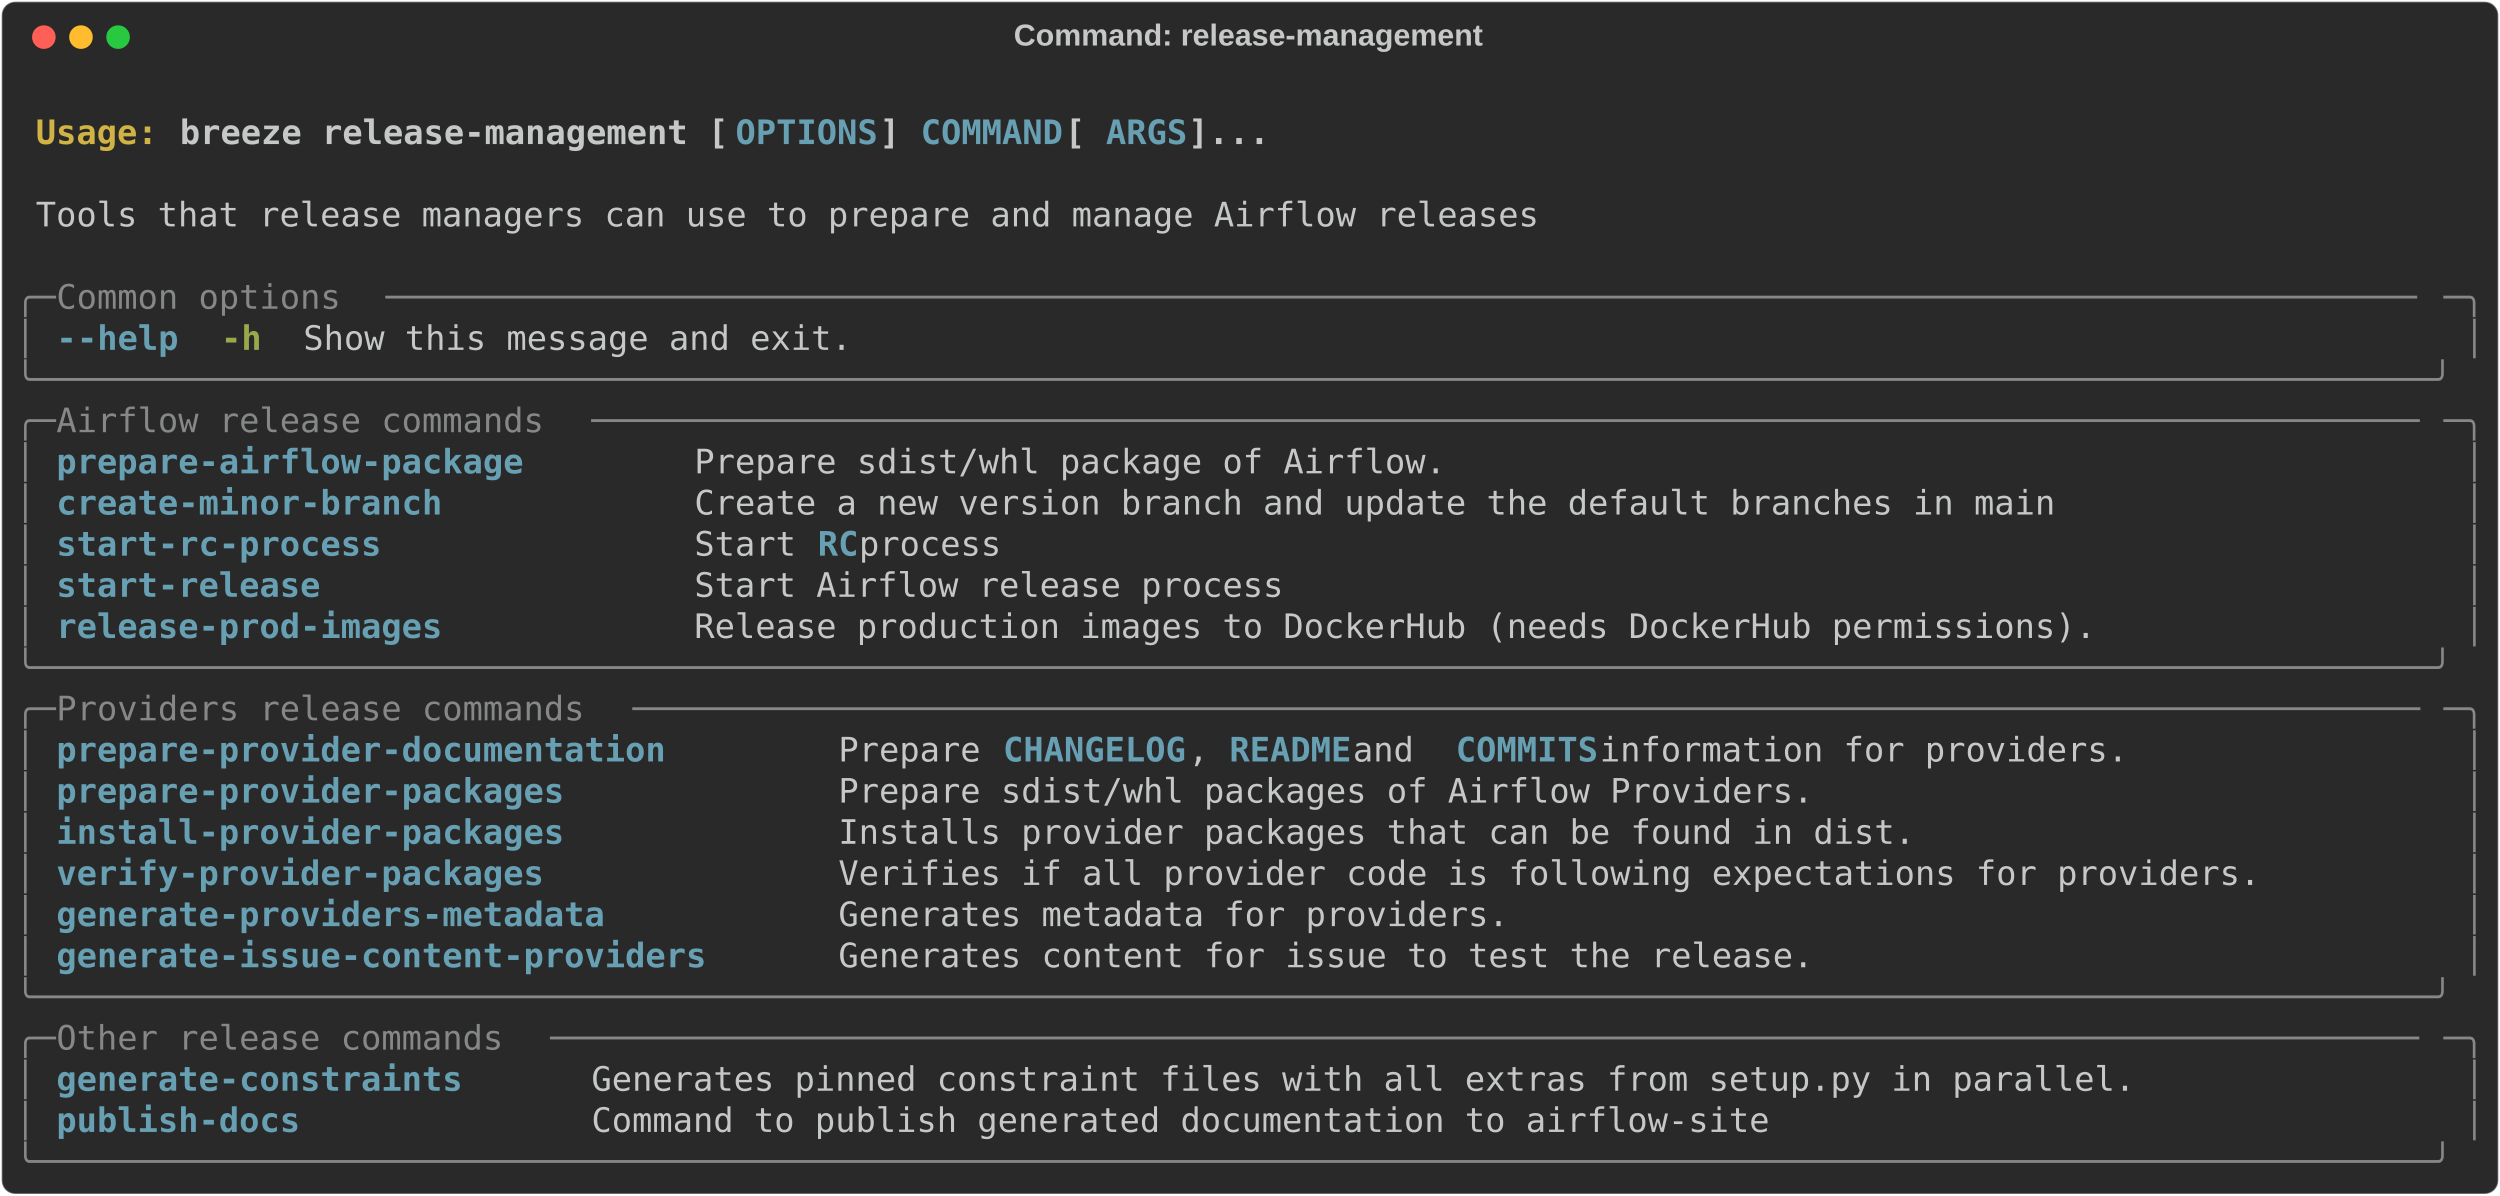
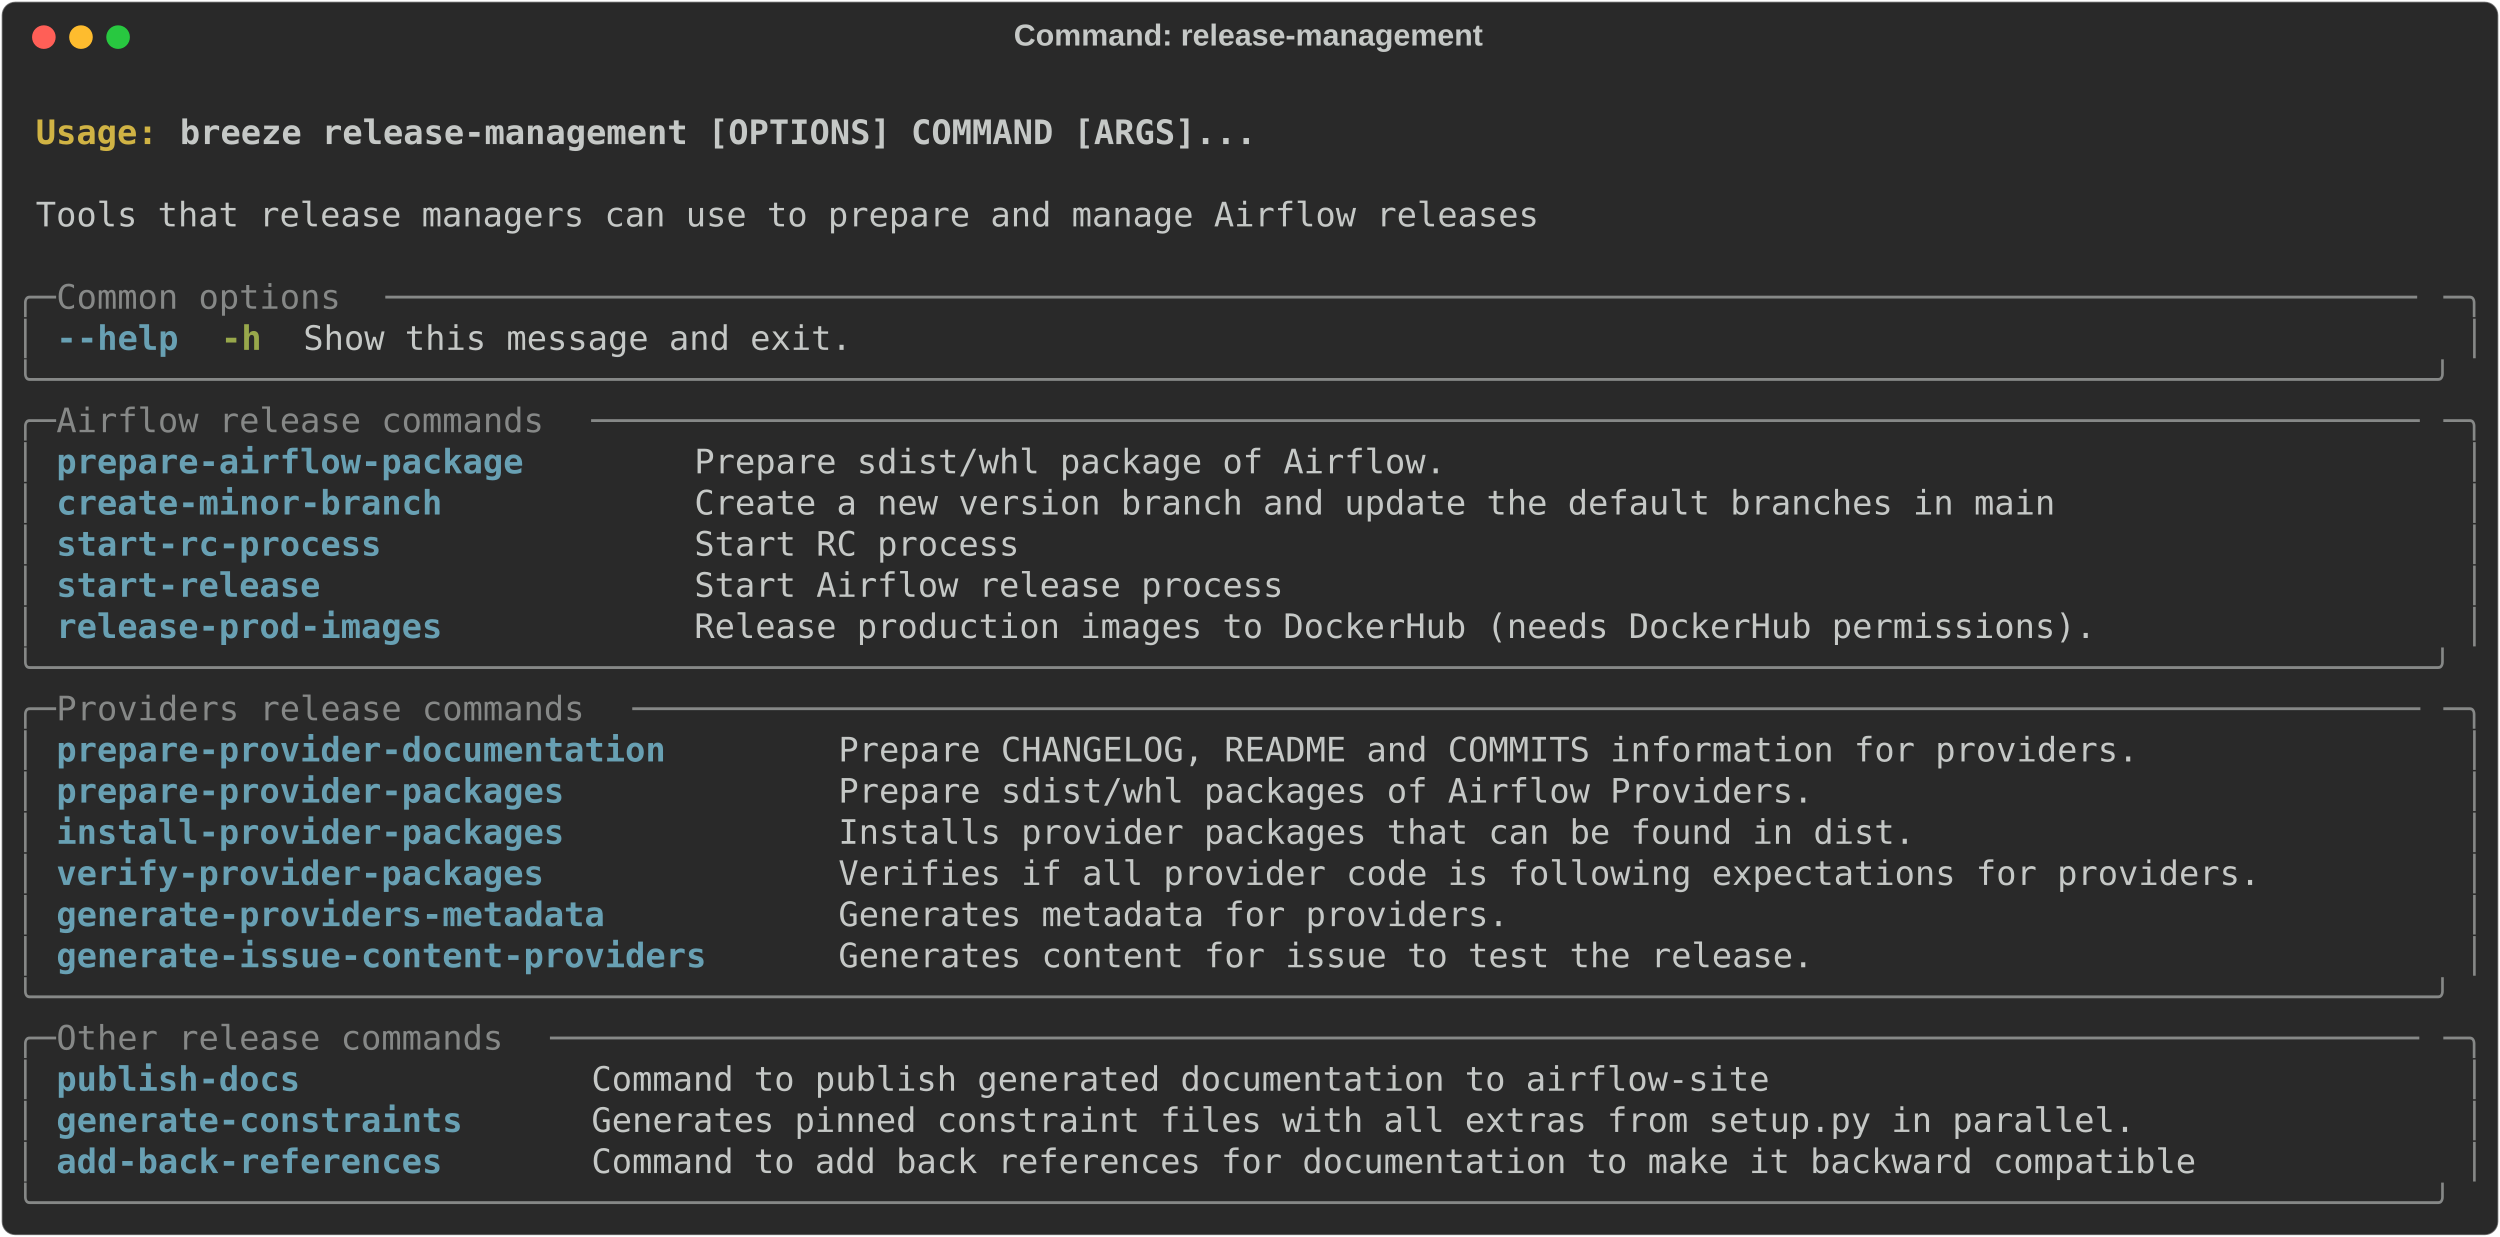
- <svg xmlns="http://www.w3.org/2000/svg" class="rich-terminal" viewBox="0 0 1482 708.8">
+ <svg xmlns="http://www.w3.org/2000/svg" class="rich-terminal" viewBox="0 0 1482 733.2">
  <style>

    @font-face {
        font-family: "Fira Code";
        src: local("FiraCode-Regular"),
                url("https://cdnjs.cloudflare.com/ajax/libs/firacode/6.2.0/woff2/FiraCode-Regular.woff2") format("woff2"),
                url("https://cdnjs.cloudflare.com/ajax/libs/firacode/6.2.0/woff/FiraCode-Regular.woff") format("woff");
        font-style: normal;
        font-weight: 400;
    }
    @font-face {
        font-family: "Fira Code";
        src: local("FiraCode-Bold"),
                url("https://cdnjs.cloudflare.com/ajax/libs/firacode/6.2.0/woff2/FiraCode-Bold.woff2") format("woff2"),
                url("https://cdnjs.cloudflare.com/ajax/libs/firacode/6.2.0/woff/FiraCode-Bold.woff") format("woff");
        font-style: bold;
        font-weight: 700;
    }

    .breeze-release-management-matrix {
        font-family: Fira Code, monospace;
        font-size: 20px;
        line-height: 24.4px;
        font-variant-east-asian: full-width;
    }

    .breeze-release-management-title {
        font-size: 18px;
        font-weight: bold;
        font-family: arial;
    }

    .breeze-release-management-r1 { fill: #c5c8c6;font-weight: bold }
.breeze-release-management-r2 { fill: #c5c8c6 }
.breeze-release-management-r3 { fill: #d0b344;font-weight: bold }
- .breeze-release-management-r4 { fill: #68a0b3;font-weight: bold }
- .breeze-release-management-r5 { fill: #868887 }
+ .breeze-release-management-r4 { fill: #868887 }
+ .breeze-release-management-r5 { fill: #68a0b3;font-weight: bold }
.breeze-release-management-r6 { fill: #98a84b;font-weight: bold }
    </style>
  <defs>
    <clipPath id="breeze-release-management-clip-terminal">
-       <rect x="0" y="0" width="1463.0" height="657.8" />
+       <rect x="0" y="0" width="1463.0" height="682.2" />
    </clipPath>
    <clipPath id="breeze-release-management-line-0">
      <rect x="0" y="1.5" width="1464" height="24.65" />
    </clipPath>
    <clipPath id="breeze-release-management-line-1">
      <rect x="0" y="25.9" width="1464" height="24.65" />
    </clipPath>
    <clipPath id="breeze-release-management-line-2">
      <rect x="0" y="50.3" width="1464" height="24.65" />
    </clipPath>
    <clipPath id="breeze-release-management-line-3">
      <rect x="0" y="74.7" width="1464" height="24.65" />
    </clipPath>
    <clipPath id="breeze-release-management-line-4">
      <rect x="0" y="99.1" width="1464" height="24.65" />
    </clipPath>
    <clipPath id="breeze-release-management-line-5">
      <rect x="0" y="123.5" width="1464" height="24.65" />
    </clipPath>
    <clipPath id="breeze-release-management-line-6">
      <rect x="0" y="147.9" width="1464" height="24.65" />
    </clipPath>
    <clipPath id="breeze-release-management-line-7">
      <rect x="0" y="172.3" width="1464" height="24.65" />
    </clipPath>
    <clipPath id="breeze-release-management-line-8">
      <rect x="0" y="196.7" width="1464" height="24.65" />
    </clipPath>
    <clipPath id="breeze-release-management-line-9">
      <rect x="0" y="221.1" width="1464" height="24.65" />
    </clipPath>
    <clipPath id="breeze-release-management-line-10">
      <rect x="0" y="245.5" width="1464" height="24.65" />
    </clipPath>
    <clipPath id="breeze-release-management-line-11">
      <rect x="0" y="269.9" width="1464" height="24.65" />
    </clipPath>
    <clipPath id="breeze-release-management-line-12">
      <rect x="0" y="294.3" width="1464" height="24.65" />
    </clipPath>
    <clipPath id="breeze-release-management-line-13">
      <rect x="0" y="318.7" width="1464" height="24.65" />
    </clipPath>
    <clipPath id="breeze-release-management-line-14">
      <rect x="0" y="343.1" width="1464" height="24.65" />
    </clipPath>
    <clipPath id="breeze-release-management-line-15">
      <rect x="0" y="367.5" width="1464" height="24.65" />
    </clipPath>
    <clipPath id="breeze-release-management-line-16">
      <rect x="0" y="391.9" width="1464" height="24.65" />
    </clipPath>
    <clipPath id="breeze-release-management-line-17">
      <rect x="0" y="416.3" width="1464" height="24.65" />
    </clipPath>
    <clipPath id="breeze-release-management-line-18">
      <rect x="0" y="440.7" width="1464" height="24.65" />
    </clipPath>
    <clipPath id="breeze-release-management-line-19">
      <rect x="0" y="465.1" width="1464" height="24.65" />
    </clipPath>
    <clipPath id="breeze-release-management-line-20">
      <rect x="0" y="489.5" width="1464" height="24.65" />
    </clipPath>
    <clipPath id="breeze-release-management-line-21">
      <rect x="0" y="513.9" width="1464" height="24.65" />
    </clipPath>
    <clipPath id="breeze-release-management-line-22">
      <rect x="0" y="538.3" width="1464" height="24.65" />
    </clipPath>
    <clipPath id="breeze-release-management-line-23">
      <rect x="0" y="562.7" width="1464" height="24.65" />
    </clipPath>
    <clipPath id="breeze-release-management-line-24">
      <rect x="0" y="587.1" width="1464" height="24.65" />
    </clipPath>
    <clipPath id="breeze-release-management-line-25">
      <rect x="0" y="611.5" width="1464" height="24.65" />
    </clipPath>
+     <clipPath id="breeze-release-management-line-26">
+       <rect x="0" y="635.9" width="1464" height="24.65" />
+     </clipPath>
  </defs>
-   <rect fill="#292929" stroke="rgba(255,255,255,0.35)" stroke-width="1" x="1" y="1" width="1480" height="706.8" rx="8" />
+   <rect fill="#292929" stroke="rgba(255,255,255,0.35)" stroke-width="1" x="1" y="1" width="1480" height="731.2" rx="8" />
  <text class="breeze-release-management-title" fill="#c5c8c6" text-anchor="middle" x="740" y="27">Command: release-management</text>
  <g transform="translate(26,22)">
    <circle cx="0" cy="0" r="7" fill="#ff5f57" />
    <circle cx="22" cy="0" r="7" fill="#febc2e" />
    <circle cx="44" cy="0" r="7" fill="#28c840" />
  </g>
  <g transform="translate(9, 41)" clip-path="url(#breeze-release-management-clip-terminal)">
    <g class="breeze-release-management-matrix">
      <text class="breeze-release-management-r2" x="1464" y="20" textLength="12.2" clip-path="url(#breeze-release-management-line-0)">
</text>
      <text class="breeze-release-management-r3" x="12.2" y="44.4" textLength="85.4" clip-path="url(#breeze-release-management-line-1)">Usage: </text>
-       <text class="breeze-release-management-r1" x="97.6" y="44.4" textLength="329.4" clip-path="url(#breeze-release-management-line-1)">breeze release-management [</text>
-       <text class="breeze-release-management-r4" x="427" y="44.4" textLength="85.4" clip-path="url(#breeze-release-management-line-1)">OPTIONS</text>
-       <text class="breeze-release-management-r1" x="512.4" y="44.4" textLength="24.4" clip-path="url(#breeze-release-management-line-1)">] </text>
-       <text class="breeze-release-management-r4" x="536.8" y="44.4" textLength="85.4" clip-path="url(#breeze-release-management-line-1)">COMMAND</text>
-       <text class="breeze-release-management-r1" x="622.2" y="44.4" textLength="24.4" clip-path="url(#breeze-release-management-line-1)"> [</text>
-       <text class="breeze-release-management-r4" x="646.6" y="44.4" textLength="48.8" clip-path="url(#breeze-release-management-line-1)">ARGS</text>
-       <text class="breeze-release-management-r1" x="695.4" y="44.4" textLength="48.8" clip-path="url(#breeze-release-management-line-1)">]...</text>
+       <text class="breeze-release-management-r1" x="97.6" y="44.4" textLength="646.6" clip-path="url(#breeze-release-management-line-1)">breeze release-management [OPTIONS] COMMAND [ARGS]...</text>
      <text class="breeze-release-management-r2" x="1464" y="44.4" textLength="12.2" clip-path="url(#breeze-release-management-line-1)">
</text>
      <text class="breeze-release-management-r2" x="1464" y="68.8" textLength="12.2" clip-path="url(#breeze-release-management-line-2)">
</text>
      <text class="breeze-release-management-r2" x="12.2" y="93.2" textLength="902.8" clip-path="url(#breeze-release-management-line-3)">Tools that release managers can use to prepare and manage Airflow releases</text>
      <text class="breeze-release-management-r2" x="1464" y="93.2" textLength="12.2" clip-path="url(#breeze-release-management-line-3)">
</text>
      <text class="breeze-release-management-r2" x="1464" y="117.6" textLength="12.2" clip-path="url(#breeze-release-management-line-4)">
</text>
-       <text class="breeze-release-management-r5" x="0" y="142" textLength="24.4" clip-path="url(#breeze-release-management-line-5)">╭─</text>
-       <text class="breeze-release-management-r5" x="24.4" y="142" textLength="195.2" clip-path="url(#breeze-release-management-line-5)"> Common options </text>
-       <text class="breeze-release-management-r5" x="219.6" y="142" textLength="1220" clip-path="url(#breeze-release-management-line-5)">────────────────────────────────────────────────────────────────────────────────────────────────────</text>
-       <text class="breeze-release-management-r5" x="1439.6" y="142" textLength="24.4" clip-path="url(#breeze-release-management-line-5)">─╮</text>
+       <text class="breeze-release-management-r4" x="0" y="142" textLength="24.4" clip-path="url(#breeze-release-management-line-5)">╭─</text>
+       <text class="breeze-release-management-r4" x="24.4" y="142" textLength="195.2" clip-path="url(#breeze-release-management-line-5)"> Common options </text>
+       <text class="breeze-release-management-r4" x="219.6" y="142" textLength="1220" clip-path="url(#breeze-release-management-line-5)">────────────────────────────────────────────────────────────────────────────────────────────────────</text>
+       <text class="breeze-release-management-r4" x="1439.6" y="142" textLength="24.4" clip-path="url(#breeze-release-management-line-5)">─╮</text>
      <text class="breeze-release-management-r2" x="1464" y="142" textLength="12.2" clip-path="url(#breeze-release-management-line-5)">
</text>
-       <text class="breeze-release-management-r5" x="0" y="166.4" textLength="12.2" clip-path="url(#breeze-release-management-line-6)">│</text>
-       <text class="breeze-release-management-r4" x="24.4" y="166.4" textLength="12.2" clip-path="url(#breeze-release-management-line-6)">-</text>
-       <text class="breeze-release-management-r4" x="36.6" y="166.4" textLength="61" clip-path="url(#breeze-release-management-line-6)">-help</text>
+       <text class="breeze-release-management-r4" x="0" y="166.4" textLength="12.2" clip-path="url(#breeze-release-management-line-6)">│</text>
+       <text class="breeze-release-management-r5" x="24.4" y="166.4" textLength="12.2" clip-path="url(#breeze-release-management-line-6)">-</text>
+       <text class="breeze-release-management-r5" x="36.6" y="166.4" textLength="61" clip-path="url(#breeze-release-management-line-6)">-help</text>
      <text class="breeze-release-management-r6" x="122" y="166.4" textLength="24.4" clip-path="url(#breeze-release-management-line-6)">-h</text>
      <text class="breeze-release-management-r2" x="170.8" y="166.4" textLength="329.4" clip-path="url(#breeze-release-management-line-6)">Show this message and exit.</text>
-       <text class="breeze-release-management-r5" x="1451.8" y="166.4" textLength="12.2" clip-path="url(#breeze-release-management-line-6)">│</text>
+       <text class="breeze-release-management-r4" x="1451.8" y="166.4" textLength="12.2" clip-path="url(#breeze-release-management-line-6)">│</text>
      <text class="breeze-release-management-r2" x="1464" y="166.4" textLength="12.2" clip-path="url(#breeze-release-management-line-6)">
</text>
-       <text class="breeze-release-management-r5" x="0" y="190.8" textLength="1464" clip-path="url(#breeze-release-management-line-7)">╰──────────────────────────────────────────────────────────────────────────────────────────────────────────────────────╯</text>
+       <text class="breeze-release-management-r4" x="0" y="190.8" textLength="1464" clip-path="url(#breeze-release-management-line-7)">╰──────────────────────────────────────────────────────────────────────────────────────────────────────────────────────╯</text>
      <text class="breeze-release-management-r2" x="1464" y="190.8" textLength="12.2" clip-path="url(#breeze-release-management-line-7)">
</text>
-       <text class="breeze-release-management-r5" x="0" y="215.2" textLength="24.4" clip-path="url(#breeze-release-management-line-8)">╭─</text>
-       <text class="breeze-release-management-r5" x="24.4" y="215.2" textLength="317.2" clip-path="url(#breeze-release-management-line-8)"> Airflow release commands </text>
-       <text class="breeze-release-management-r5" x="341.6" y="215.2" textLength="1098" clip-path="url(#breeze-release-management-line-8)">──────────────────────────────────────────────────────────────────────────────────────────</text>
-       <text class="breeze-release-management-r5" x="1439.6" y="215.2" textLength="24.4" clip-path="url(#breeze-release-management-line-8)">─╮</text>
+       <text class="breeze-release-management-r4" x="0" y="215.2" textLength="24.4" clip-path="url(#breeze-release-management-line-8)">╭─</text>
+       <text class="breeze-release-management-r4" x="24.4" y="215.2" textLength="317.2" clip-path="url(#breeze-release-management-line-8)"> Airflow release commands </text>
+       <text class="breeze-release-management-r4" x="341.6" y="215.2" textLength="1098" clip-path="url(#breeze-release-management-line-8)">──────────────────────────────────────────────────────────────────────────────────────────</text>
+       <text class="breeze-release-management-r4" x="1439.6" y="215.2" textLength="24.4" clip-path="url(#breeze-release-management-line-8)">─╮</text>
      <text class="breeze-release-management-r2" x="1464" y="215.2" textLength="12.2" clip-path="url(#breeze-release-management-line-8)">
</text>
-       <text class="breeze-release-management-r5" x="0" y="239.6" textLength="12.2" clip-path="url(#breeze-release-management-line-9)">│</text>
-       <text class="breeze-release-management-r4" x="24.4" y="239.6" textLength="353.8" clip-path="url(#breeze-release-management-line-9)">prepare-airflow-package      </text>
+       <text class="breeze-release-management-r4" x="0" y="239.6" textLength="12.2" clip-path="url(#breeze-release-management-line-9)">│</text>
+       <text class="breeze-release-management-r5" x="24.4" y="239.6" textLength="353.8" clip-path="url(#breeze-release-management-line-9)">prepare-airflow-package      </text>
      <text class="breeze-release-management-r2" x="402.6" y="239.6" textLength="1037" clip-path="url(#breeze-release-management-line-9)">Prepare sdist/whl package of Airflow.                                                </text>
-       <text class="breeze-release-management-r5" x="1451.8" y="239.6" textLength="12.2" clip-path="url(#breeze-release-management-line-9)">│</text>
+       <text class="breeze-release-management-r4" x="1451.8" y="239.6" textLength="12.2" clip-path="url(#breeze-release-management-line-9)">│</text>
      <text class="breeze-release-management-r2" x="1464" y="239.6" textLength="12.2" clip-path="url(#breeze-release-management-line-9)">
</text>
-       <text class="breeze-release-management-r5" x="0" y="264" textLength="12.2" clip-path="url(#breeze-release-management-line-10)">│</text>
-       <text class="breeze-release-management-r4" x="24.4" y="264" textLength="353.8" clip-path="url(#breeze-release-management-line-10)">create-minor-branch          </text>
+       <text class="breeze-release-management-r4" x="0" y="264" textLength="12.2" clip-path="url(#breeze-release-management-line-10)">│</text>
+       <text class="breeze-release-management-r5" x="24.4" y="264" textLength="353.8" clip-path="url(#breeze-release-management-line-10)">create-minor-branch          </text>
      <text class="breeze-release-management-r2" x="402.6" y="264" textLength="1037" clip-path="url(#breeze-release-management-line-10)">Create a new version branch and update the default branches in main                  </text>
-       <text class="breeze-release-management-r5" x="1451.8" y="264" textLength="12.2" clip-path="url(#breeze-release-management-line-10)">│</text>
+       <text class="breeze-release-management-r4" x="1451.8" y="264" textLength="12.2" clip-path="url(#breeze-release-management-line-10)">│</text>
      <text class="breeze-release-management-r2" x="1464" y="264" textLength="12.2" clip-path="url(#breeze-release-management-line-10)">
</text>
-       <text class="breeze-release-management-r5" x="0" y="288.4" textLength="12.2" clip-path="url(#breeze-release-management-line-11)">│</text>
-       <text class="breeze-release-management-r4" x="24.4" y="288.4" textLength="353.8" clip-path="url(#breeze-release-management-line-11)">start-rc-process             </text>
-       <text class="breeze-release-management-r2" x="402.6" y="288.4" textLength="73.2" clip-path="url(#breeze-release-management-line-11)">Start </text>
-       <text class="breeze-release-management-r4" x="475.8" y="288.4" textLength="24.4" clip-path="url(#breeze-release-management-line-11)">RC</text>
-       <text class="breeze-release-management-r2" x="500.2" y="288.4" textLength="939.4" clip-path="url(#breeze-release-management-line-11)"> process                                                                     </text>
-       <text class="breeze-release-management-r5" x="1451.8" y="288.4" textLength="12.2" clip-path="url(#breeze-release-management-line-11)">│</text>
+       <text class="breeze-release-management-r4" x="0" y="288.4" textLength="12.2" clip-path="url(#breeze-release-management-line-11)">│</text>
+       <text class="breeze-release-management-r5" x="24.4" y="288.4" textLength="353.8" clip-path="url(#breeze-release-management-line-11)">start-rc-process             </text>
+       <text class="breeze-release-management-r2" x="402.6" y="288.4" textLength="1037" clip-path="url(#breeze-release-management-line-11)">Start RC process                                                                     </text>
+       <text class="breeze-release-management-r4" x="1451.8" y="288.4" textLength="12.2" clip-path="url(#breeze-release-management-line-11)">│</text>
      <text class="breeze-release-management-r2" x="1464" y="288.4" textLength="12.2" clip-path="url(#breeze-release-management-line-11)">
</text>
-       <text class="breeze-release-management-r5" x="0" y="312.8" textLength="12.2" clip-path="url(#breeze-release-management-line-12)">│</text>
-       <text class="breeze-release-management-r4" x="24.4" y="312.8" textLength="353.8" clip-path="url(#breeze-release-management-line-12)">start-release                </text>
+       <text class="breeze-release-management-r4" x="0" y="312.8" textLength="12.2" clip-path="url(#breeze-release-management-line-12)">│</text>
+       <text class="breeze-release-management-r5" x="24.4" y="312.8" textLength="353.8" clip-path="url(#breeze-release-management-line-12)">start-release                </text>
      <text class="breeze-release-management-r2" x="402.6" y="312.8" textLength="1037" clip-path="url(#breeze-release-management-line-12)">Start Airflow release process                                                        </text>
-       <text class="breeze-release-management-r5" x="1451.8" y="312.8" textLength="12.2" clip-path="url(#breeze-release-management-line-12)">│</text>
+       <text class="breeze-release-management-r4" x="1451.8" y="312.8" textLength="12.2" clip-path="url(#breeze-release-management-line-12)">│</text>
      <text class="breeze-release-management-r2" x="1464" y="312.8" textLength="12.2" clip-path="url(#breeze-release-management-line-12)">
</text>
-       <text class="breeze-release-management-r5" x="0" y="337.2" textLength="12.2" clip-path="url(#breeze-release-management-line-13)">│</text>
-       <text class="breeze-release-management-r4" x="24.4" y="337.2" textLength="353.8" clip-path="url(#breeze-release-management-line-13)">release-prod-images          </text>
+       <text class="breeze-release-management-r4" x="0" y="337.2" textLength="12.2" clip-path="url(#breeze-release-management-line-13)">│</text>
+       <text class="breeze-release-management-r5" x="24.4" y="337.2" textLength="353.8" clip-path="url(#breeze-release-management-line-13)">release-prod-images          </text>
      <text class="breeze-release-management-r2" x="402.6" y="337.2" textLength="1037" clip-path="url(#breeze-release-management-line-13)">Release production images to DockerHub (needs DockerHub permissions).                </text>
-       <text class="breeze-release-management-r5" x="1451.8" y="337.2" textLength="12.2" clip-path="url(#breeze-release-management-line-13)">│</text>
+       <text class="breeze-release-management-r4" x="1451.8" y="337.2" textLength="12.2" clip-path="url(#breeze-release-management-line-13)">│</text>
      <text class="breeze-release-management-r2" x="1464" y="337.2" textLength="12.2" clip-path="url(#breeze-release-management-line-13)">
</text>
-       <text class="breeze-release-management-r5" x="0" y="361.6" textLength="1464" clip-path="url(#breeze-release-management-line-14)">╰──────────────────────────────────────────────────────────────────────────────────────────────────────────────────────╯</text>
+       <text class="breeze-release-management-r4" x="0" y="361.6" textLength="1464" clip-path="url(#breeze-release-management-line-14)">╰──────────────────────────────────────────────────────────────────────────────────────────────────────────────────────╯</text>
      <text class="breeze-release-management-r2" x="1464" y="361.6" textLength="12.2" clip-path="url(#breeze-release-management-line-14)">
</text>
-       <text class="breeze-release-management-r5" x="0" y="386" textLength="24.4" clip-path="url(#breeze-release-management-line-15)">╭─</text>
-       <text class="breeze-release-management-r5" x="24.4" y="386" textLength="341.6" clip-path="url(#breeze-release-management-line-15)"> Providers release commands </text>
-       <text class="breeze-release-management-r5" x="366" y="386" textLength="1073.6" clip-path="url(#breeze-release-management-line-15)">────────────────────────────────────────────────────────────────────────────────────────</text>
-       <text class="breeze-release-management-r5" x="1439.6" y="386" textLength="24.4" clip-path="url(#breeze-release-management-line-15)">─╮</text>
+       <text class="breeze-release-management-r4" x="0" y="386" textLength="24.4" clip-path="url(#breeze-release-management-line-15)">╭─</text>
+       <text class="breeze-release-management-r4" x="24.4" y="386" textLength="341.6" clip-path="url(#breeze-release-management-line-15)"> Providers release commands </text>
+       <text class="breeze-release-management-r4" x="366" y="386" textLength="1073.6" clip-path="url(#breeze-release-management-line-15)">────────────────────────────────────────────────────────────────────────────────────────</text>
+       <text class="breeze-release-management-r4" x="1439.6" y="386" textLength="24.4" clip-path="url(#breeze-release-management-line-15)">─╮</text>
      <text class="breeze-release-management-r2" x="1464" y="386" textLength="12.2" clip-path="url(#breeze-release-management-line-15)">
</text>
-       <text class="breeze-release-management-r5" x="0" y="410.4" textLength="12.2" clip-path="url(#breeze-release-management-line-16)">│</text>
-       <text class="breeze-release-management-r4" x="24.4" y="410.4" textLength="439.2" clip-path="url(#breeze-release-management-line-16)">prepare-provider-documentation      </text>
-       <text class="breeze-release-management-r2" x="488" y="410.4" textLength="97.6" clip-path="url(#breeze-release-management-line-16)">Prepare </text>
-       <text class="breeze-release-management-r4" x="585.6" y="410.4" textLength="109.8" clip-path="url(#breeze-release-management-line-16)">CHANGELOG</text>
-       <text class="breeze-release-management-r2" x="695.4" y="410.4" textLength="24.4" clip-path="url(#breeze-release-management-line-16)">, </text>
-       <text class="breeze-release-management-r4" x="719.8" y="410.4" textLength="73.2" clip-path="url(#breeze-release-management-line-16)">README</text>
-       <text class="breeze-release-management-r2" x="793" y="410.4" textLength="61" clip-path="url(#breeze-release-management-line-16)"> and </text>
-       <text class="breeze-release-management-r4" x="854" y="410.4" textLength="85.4" clip-path="url(#breeze-release-management-line-16)">COMMITS</text>
-       <text class="breeze-release-management-r2" x="939.4" y="410.4" textLength="500.2" clip-path="url(#breeze-release-management-line-16)"> information for providers.              </text>
-       <text class="breeze-release-management-r5" x="1451.8" y="410.4" textLength="12.2" clip-path="url(#breeze-release-management-line-16)">│</text>
+       <text class="breeze-release-management-r4" x="0" y="410.4" textLength="12.2" clip-path="url(#breeze-release-management-line-16)">│</text>
+       <text class="breeze-release-management-r5" x="24.4" y="410.4" textLength="439.2" clip-path="url(#breeze-release-management-line-16)">prepare-provider-documentation      </text>
+       <text class="breeze-release-management-r2" x="488" y="410.4" textLength="951.6" clip-path="url(#breeze-release-management-line-16)">Prepare CHANGELOG, README and COMMITS information for providers.              </text>
+       <text class="breeze-release-management-r4" x="1451.8" y="410.4" textLength="12.2" clip-path="url(#breeze-release-management-line-16)">│</text>
      <text class="breeze-release-management-r2" x="1464" y="410.4" textLength="12.2" clip-path="url(#breeze-release-management-line-16)">
</text>
-       <text class="breeze-release-management-r5" x="0" y="434.8" textLength="12.2" clip-path="url(#breeze-release-management-line-17)">│</text>
-       <text class="breeze-release-management-r4" x="24.4" y="434.8" textLength="439.2" clip-path="url(#breeze-release-management-line-17)">prepare-provider-packages           </text>
+       <text class="breeze-release-management-r4" x="0" y="434.8" textLength="12.2" clip-path="url(#breeze-release-management-line-17)">│</text>
+       <text class="breeze-release-management-r5" x="24.4" y="434.8" textLength="439.2" clip-path="url(#breeze-release-management-line-17)">prepare-provider-packages           </text>
      <text class="breeze-release-management-r2" x="488" y="434.8" textLength="951.6" clip-path="url(#breeze-release-management-line-17)">Prepare sdist/whl packages of Airflow Providers.                              </text>
-       <text class="breeze-release-management-r5" x="1451.8" y="434.8" textLength="12.2" clip-path="url(#breeze-release-management-line-17)">│</text>
+       <text class="breeze-release-management-r4" x="1451.8" y="434.8" textLength="12.2" clip-path="url(#breeze-release-management-line-17)">│</text>
      <text class="breeze-release-management-r2" x="1464" y="434.8" textLength="12.2" clip-path="url(#breeze-release-management-line-17)">
</text>
-       <text class="breeze-release-management-r5" x="0" y="459.2" textLength="12.2" clip-path="url(#breeze-release-management-line-18)">│</text>
-       <text class="breeze-release-management-r4" x="24.4" y="459.2" textLength="439.2" clip-path="url(#breeze-release-management-line-18)">install-provider-packages           </text>
+       <text class="breeze-release-management-r4" x="0" y="459.2" textLength="12.2" clip-path="url(#breeze-release-management-line-18)">│</text>
+       <text class="breeze-release-management-r5" x="24.4" y="459.2" textLength="439.2" clip-path="url(#breeze-release-management-line-18)">install-provider-packages           </text>
      <text class="breeze-release-management-r2" x="488" y="459.2" textLength="951.6" clip-path="url(#breeze-release-management-line-18)">Installs provider packages that can be found in dist.                         </text>
-       <text class="breeze-release-management-r5" x="1451.8" y="459.2" textLength="12.2" clip-path="url(#breeze-release-management-line-18)">│</text>
+       <text class="breeze-release-management-r4" x="1451.8" y="459.2" textLength="12.2" clip-path="url(#breeze-release-management-line-18)">│</text>
      <text class="breeze-release-management-r2" x="1464" y="459.2" textLength="12.2" clip-path="url(#breeze-release-management-line-18)">
</text>
-       <text class="breeze-release-management-r5" x="0" y="483.6" textLength="12.2" clip-path="url(#breeze-release-management-line-19)">│</text>
-       <text class="breeze-release-management-r4" x="24.4" y="483.6" textLength="439.2" clip-path="url(#breeze-release-management-line-19)">verify-provider-packages            </text>
+       <text class="breeze-release-management-r4" x="0" y="483.6" textLength="12.2" clip-path="url(#breeze-release-management-line-19)">│</text>
+       <text class="breeze-release-management-r5" x="24.4" y="483.6" textLength="439.2" clip-path="url(#breeze-release-management-line-19)">verify-provider-packages            </text>
      <text class="breeze-release-management-r2" x="488" y="483.6" textLength="951.6" clip-path="url(#breeze-release-management-line-19)">Verifies if all provider code is following expectations for providers.        </text>
-       <text class="breeze-release-management-r5" x="1451.8" y="483.6" textLength="12.2" clip-path="url(#breeze-release-management-line-19)">│</text>
+       <text class="breeze-release-management-r4" x="1451.8" y="483.6" textLength="12.2" clip-path="url(#breeze-release-management-line-19)">│</text>
      <text class="breeze-release-management-r2" x="1464" y="483.6" textLength="12.2" clip-path="url(#breeze-release-management-line-19)">
</text>
-       <text class="breeze-release-management-r5" x="0" y="508" textLength="12.2" clip-path="url(#breeze-release-management-line-20)">│</text>
-       <text class="breeze-release-management-r4" x="24.4" y="508" textLength="439.2" clip-path="url(#breeze-release-management-line-20)">generate-providers-metadata         </text>
+       <text class="breeze-release-management-r4" x="0" y="508" textLength="12.2" clip-path="url(#breeze-release-management-line-20)">│</text>
+       <text class="breeze-release-management-r5" x="24.4" y="508" textLength="439.2" clip-path="url(#breeze-release-management-line-20)">generate-providers-metadata         </text>
      <text class="breeze-release-management-r2" x="488" y="508" textLength="951.6" clip-path="url(#breeze-release-management-line-20)">Generates metadata for providers.                                             </text>
-       <text class="breeze-release-management-r5" x="1451.8" y="508" textLength="12.2" clip-path="url(#breeze-release-management-line-20)">│</text>
+       <text class="breeze-release-management-r4" x="1451.8" y="508" textLength="12.2" clip-path="url(#breeze-release-management-line-20)">│</text>
      <text class="breeze-release-management-r2" x="1464" y="508" textLength="12.2" clip-path="url(#breeze-release-management-line-20)">
</text>
-       <text class="breeze-release-management-r5" x="0" y="532.4" textLength="12.2" clip-path="url(#breeze-release-management-line-21)">│</text>
-       <text class="breeze-release-management-r4" x="24.4" y="532.4" textLength="439.2" clip-path="url(#breeze-release-management-line-21)">generate-issue-content-providers    </text>
+       <text class="breeze-release-management-r4" x="0" y="532.4" textLength="12.2" clip-path="url(#breeze-release-management-line-21)">│</text>
+       <text class="breeze-release-management-r5" x="24.4" y="532.4" textLength="439.2" clip-path="url(#breeze-release-management-line-21)">generate-issue-content-providers    </text>
      <text class="breeze-release-management-r2" x="488" y="532.4" textLength="951.6" clip-path="url(#breeze-release-management-line-21)">Generates content for issue to test the release.                              </text>
-       <text class="breeze-release-management-r5" x="1451.8" y="532.4" textLength="12.2" clip-path="url(#breeze-release-management-line-21)">│</text>
+       <text class="breeze-release-management-r4" x="1451.8" y="532.4" textLength="12.2" clip-path="url(#breeze-release-management-line-21)">│</text>
      <text class="breeze-release-management-r2" x="1464" y="532.4" textLength="12.2" clip-path="url(#breeze-release-management-line-21)">
</text>
-       <text class="breeze-release-management-r5" x="0" y="556.8" textLength="1464" clip-path="url(#breeze-release-management-line-22)">╰──────────────────────────────────────────────────────────────────────────────────────────────────────────────────────╯</text>
+       <text class="breeze-release-management-r4" x="0" y="556.8" textLength="1464" clip-path="url(#breeze-release-management-line-22)">╰──────────────────────────────────────────────────────────────────────────────────────────────────────────────────────╯</text>
      <text class="breeze-release-management-r2" x="1464" y="556.8" textLength="12.2" clip-path="url(#breeze-release-management-line-22)">
</text>
-       <text class="breeze-release-management-r5" x="0" y="581.2" textLength="24.4" clip-path="url(#breeze-release-management-line-23)">╭─</text>
-       <text class="breeze-release-management-r5" x="24.4" y="581.2" textLength="292.8" clip-path="url(#breeze-release-management-line-23)"> Other release commands </text>
-       <text class="breeze-release-management-r5" x="317.2" y="581.2" textLength="1122.4" clip-path="url(#breeze-release-management-line-23)">────────────────────────────────────────────────────────────────────────────────────────────</text>
-       <text class="breeze-release-management-r5" x="1439.6" y="581.2" textLength="24.4" clip-path="url(#breeze-release-management-line-23)">─╮</text>
+       <text class="breeze-release-management-r4" x="0" y="581.2" textLength="24.4" clip-path="url(#breeze-release-management-line-23)">╭─</text>
+       <text class="breeze-release-management-r4" x="24.4" y="581.2" textLength="292.8" clip-path="url(#breeze-release-management-line-23)"> Other release commands </text>
+       <text class="breeze-release-management-r4" x="317.2" y="581.2" textLength="1122.4" clip-path="url(#breeze-release-management-line-23)">────────────────────────────────────────────────────────────────────────────────────────────</text>
+       <text class="breeze-release-management-r4" x="1439.6" y="581.2" textLength="24.4" clip-path="url(#breeze-release-management-line-23)">─╮</text>
      <text class="breeze-release-management-r2" x="1464" y="581.2" textLength="12.2" clip-path="url(#breeze-release-management-line-23)">
</text>
-       <text class="breeze-release-management-r5" x="0" y="605.6" textLength="12.2" clip-path="url(#breeze-release-management-line-24)">│</text>
-       <text class="breeze-release-management-r4" x="24.4" y="605.6" textLength="292.8" clip-path="url(#breeze-release-management-line-24)">generate-constraints    </text>
-       <text class="breeze-release-management-r2" x="341.6" y="605.6" textLength="1098" clip-path="url(#breeze-release-management-line-24)">Generates pinned constraint files with all extras from setup.py in parallel.              </text>
-       <text class="breeze-release-management-r5" x="1451.8" y="605.6" textLength="12.2" clip-path="url(#breeze-release-management-line-24)">│</text>
+       <text class="breeze-release-management-r4" x="0" y="605.6" textLength="12.2" clip-path="url(#breeze-release-management-line-24)">│</text>
+       <text class="breeze-release-management-r5" x="24.4" y="605.6" textLength="292.8" clip-path="url(#breeze-release-management-line-24)">publish-docs            </text>
+       <text class="breeze-release-management-r2" x="341.6" y="605.6" textLength="1098" clip-path="url(#breeze-release-management-line-24)">Command to publish generated documentation to airflow-site                                </text>
+       <text class="breeze-release-management-r4" x="1451.8" y="605.6" textLength="12.2" clip-path="url(#breeze-release-management-line-24)">│</text>
      <text class="breeze-release-management-r2" x="1464" y="605.6" textLength="12.2" clip-path="url(#breeze-release-management-line-24)">
</text>
-       <text class="breeze-release-management-r5" x="0" y="630" textLength="12.2" clip-path="url(#breeze-release-management-line-25)">│</text>
-       <text class="breeze-release-management-r4" x="24.4" y="630" textLength="292.8" clip-path="url(#breeze-release-management-line-25)">publish-docs            </text>
-       <text class="breeze-release-management-r2" x="341.6" y="630" textLength="1098" clip-path="url(#breeze-release-management-line-25)">Command to publish generated documentation to airflow-site                                </text>
-       <text class="breeze-release-management-r5" x="1451.8" y="630" textLength="12.2" clip-path="url(#breeze-release-management-line-25)">│</text>
+       <text class="breeze-release-management-r4" x="0" y="630" textLength="12.2" clip-path="url(#breeze-release-management-line-25)">│</text>
+       <text class="breeze-release-management-r5" x="24.4" y="630" textLength="292.8" clip-path="url(#breeze-release-management-line-25)">generate-constraints    </text>
+       <text class="breeze-release-management-r2" x="341.6" y="630" textLength="1098" clip-path="url(#breeze-release-management-line-25)">Generates pinned constraint files with all extras from setup.py in parallel.              </text>
+       <text class="breeze-release-management-r4" x="1451.8" y="630" textLength="12.2" clip-path="url(#breeze-release-management-line-25)">│</text>
      <text class="breeze-release-management-r2" x="1464" y="630" textLength="12.2" clip-path="url(#breeze-release-management-line-25)">
</text>
-       <text class="breeze-release-management-r5" x="0" y="654.4" textLength="1464" clip-path="url(#breeze-release-management-line-26)">╰──────────────────────────────────────────────────────────────────────────────────────────────────────────────────────╯</text>
+       <text class="breeze-release-management-r4" x="0" y="654.4" textLength="12.2" clip-path="url(#breeze-release-management-line-26)">│</text>
+       <text class="breeze-release-management-r5" x="24.4" y="654.4" textLength="292.8" clip-path="url(#breeze-release-management-line-26)">add-back-references     </text>
+       <text class="breeze-release-management-r2" x="341.6" y="654.4" textLength="1098" clip-path="url(#breeze-release-management-line-26)">Command to add back references for documentation to make it backward compatible           </text>
+       <text class="breeze-release-management-r4" x="1451.8" y="654.4" textLength="12.2" clip-path="url(#breeze-release-management-line-26)">│</text>
      <text class="breeze-release-management-r2" x="1464" y="654.4" textLength="12.2" clip-path="url(#breeze-release-management-line-26)">
+ </text>
+       <text class="breeze-release-management-r4" x="0" y="678.8" textLength="1464" clip-path="url(#breeze-release-management-line-27)">╰──────────────────────────────────────────────────────────────────────────────────────────────────────────────────────╯</text>
+       <text class="breeze-release-management-r2" x="1464" y="678.8" textLength="12.2" clip-path="url(#breeze-release-management-line-27)">
</text>
    </g>
  </g>
</svg>
